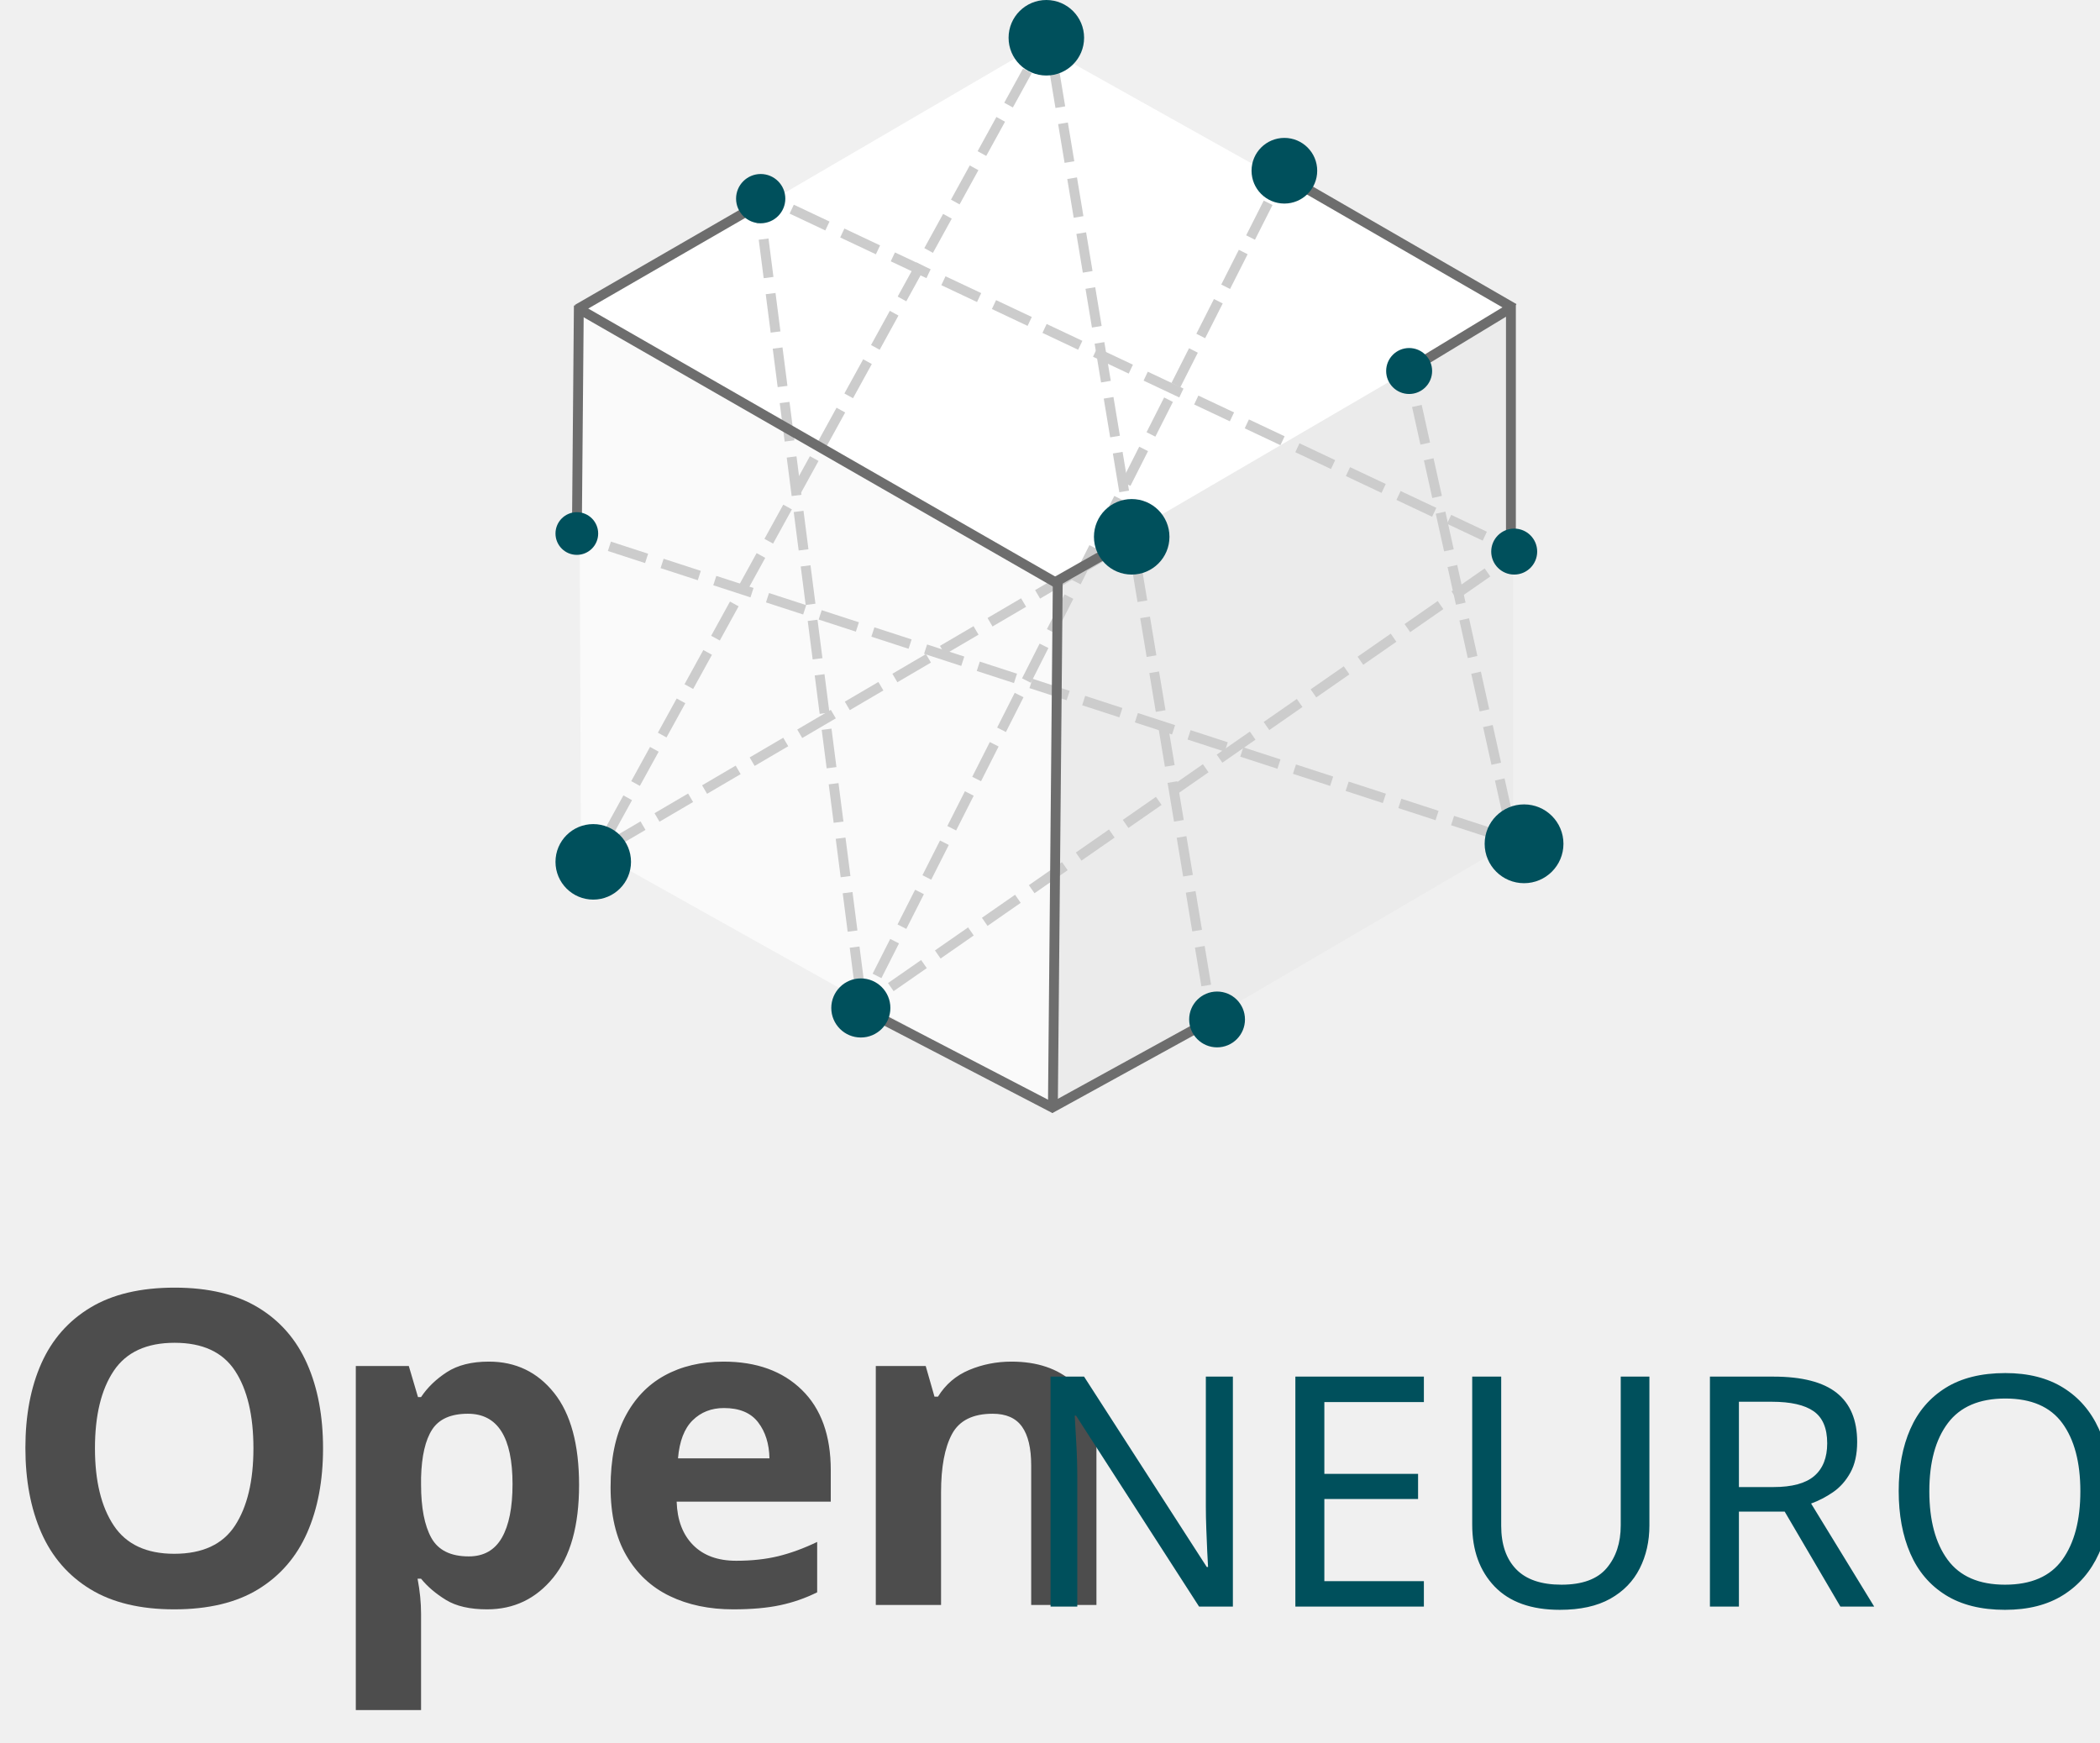
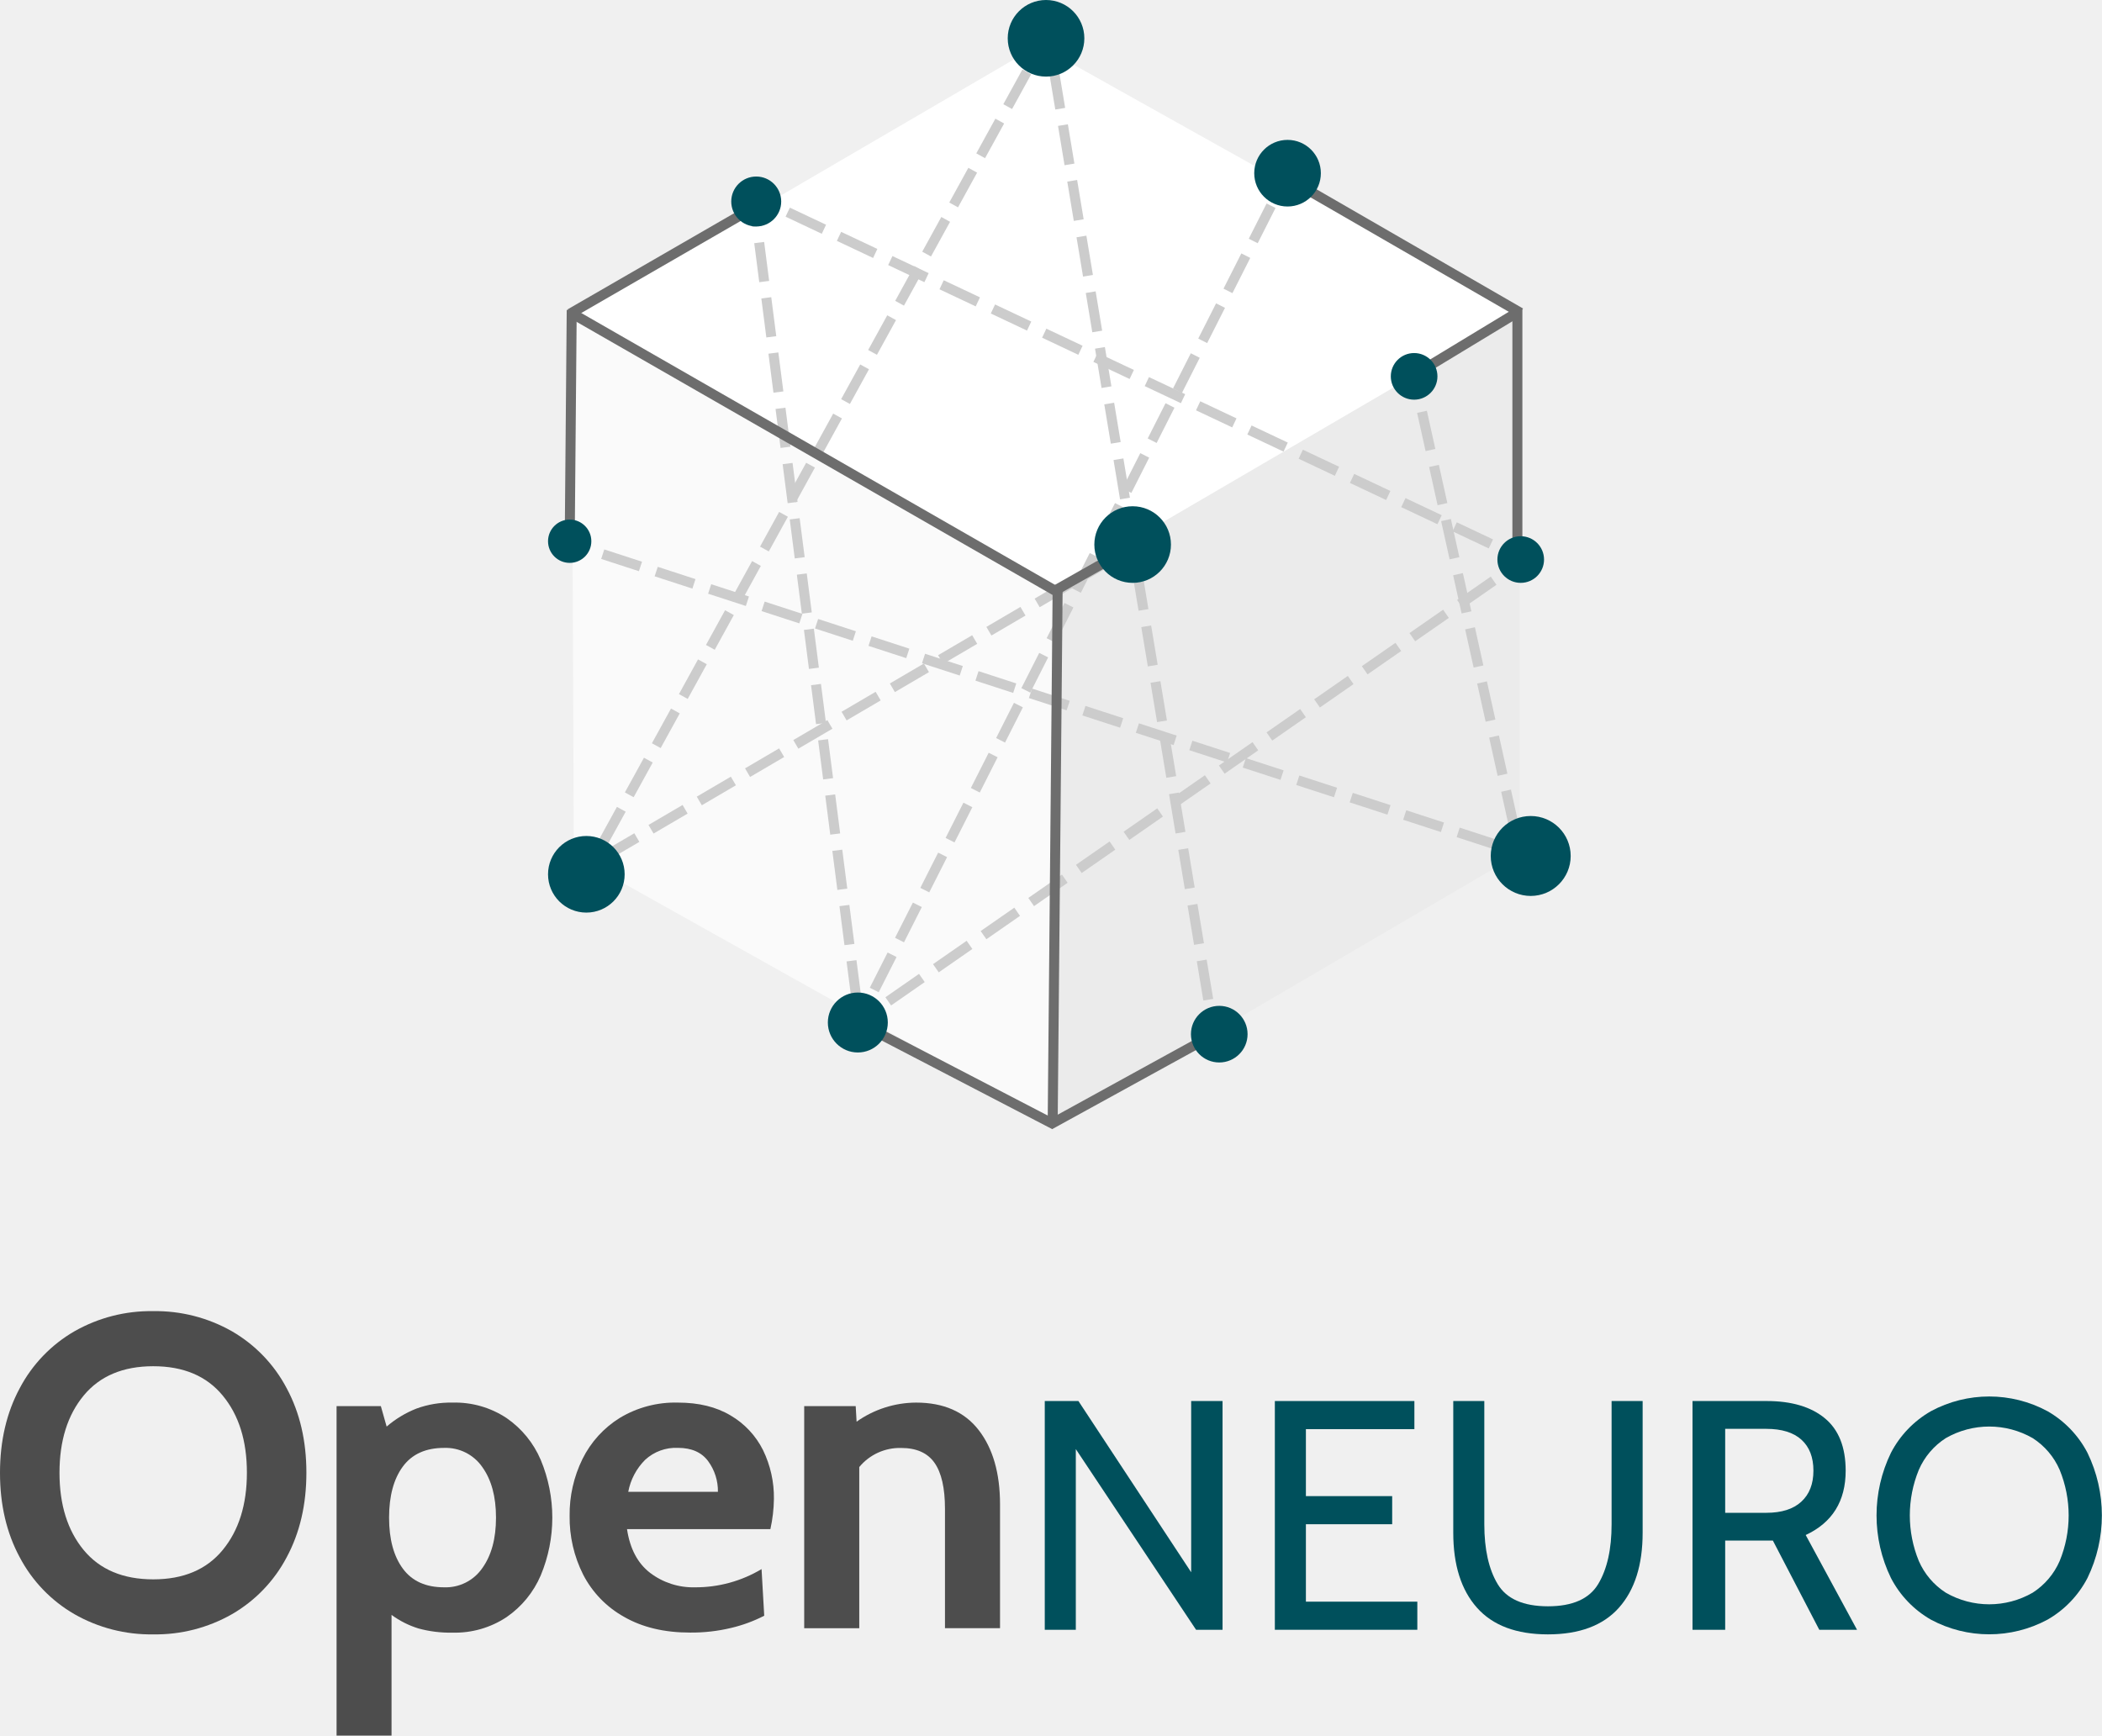
- <svg xmlns="http://www.w3.org/2000/svg" viewBox="0 0 639.61 530.7">
+ <svg xmlns="http://www.w3.org/2000/svg" viewBox="0 0 631.02 521.1">
  <g id="Layer_2" data-name="Layer 2">
    <g id="Layer_1-2" data-name="Layer 1">
-       <polygon points="460.89 256.25 320.62 338.36 320.62 176.01 460.89 93.9 460.89 256.25" style="fill:#ebebeb" />
-       <polygon points="460.77 94.3 319.24 176.92 174.91 96.15 316.44 13.53 460.77 94.3" style="fill:#fff" />
-       <polygon points="321.24 176.78 321.88 337.99 176.93 256.85 176.3 95.64 321.24 176.78" style="fill:#fafafa" />
-     </g>
-     <g id="Layer_5" data-name="Layer 5">
-       <line x1="180.19" y1="263" x2="183.08" y2="257.74" style="fill:none;stroke:#ccc;stroke-miterlimit:10;stroke-width:3px" />
-       <line x1="185.46" y1="253.4" x2="314.1" y2="19.43" style="fill:none;stroke:#ccc;stroke-miterlimit:10;stroke-width:3px;stroke-dasharray:11.889,4.954" />
-       <line x1="315.29" y1="17.26" x2="318.19" y2="12" style="fill:none;stroke:#ccc;stroke-miterlimit:10;stroke-width:3px" />
-       <line x1="369.19" y1="311" x2="368.2" y2="305.08" style="fill:none;stroke:#ccc;stroke-miterlimit:10;stroke-width:3px" />
-       <line x1="367.39" y1="300.16" x2="320.58" y2="18.38" style="fill:none;stroke:#ccc;stroke-miterlimit:10;stroke-width:3px;stroke-dasharray:11.964,4.985" />
-       <line x1="320.17" y1="15.92" x2="319.19" y2="10" style="fill:none;stroke:#ccc;stroke-miterlimit:10;stroke-width:3px" />
-       <line x1="262.19" y1="307" x2="264.89" y2="301.65" style="fill:none;stroke:#ccc;stroke-miterlimit:10;stroke-width:3px" />
-       <line x1="267.12" y1="297.24" x2="387.36" y2="59.56" style="fill:none;stroke:#ccc;stroke-miterlimit:10;stroke-width:3px;stroke-dasharray:11.86,4.942" />
-       <line x1="388.48" y1="57.35" x2="391.19" y2="52" style="fill:none;stroke:#ccc;stroke-miterlimit:10;stroke-width:3px" />
-       <line x1="231.19" y1="59" x2="236.61" y2="61.56" style="fill:none;stroke:#ccc;stroke-miterlimit:10;stroke-width:3px" />
-       <line x1="241.14" y1="63.7" x2="454.49" y2="164.37" style="fill:none;stroke:#ccc;stroke-miterlimit:10;stroke-width:3px;stroke-dasharray:12.021,5.009" />
-       <line x1="456.76" y1="165.44" x2="462.19" y2="168" style="fill:none;stroke:#ccc;stroke-miterlimit:10;stroke-width:3px" />
-       <line x1="429.19" y1="113" x2="430.48" y2="118.86" style="fill:none;stroke:#ccc;stroke-miterlimit:10;stroke-width:3px" />
-       <line x1="431.55" y1="123.64" x2="459.86" y2="251.25" style="fill:none;stroke:#ccc;stroke-miterlimit:10;stroke-width:3px;stroke-dasharray:11.75,4.896" />
-       <line x1="460.39" y1="253.64" x2="461.69" y2="259.5" style="fill:none;stroke:#ccc;stroke-miterlimit:10;stroke-width:3px" />
-       <line x1="175.19" y1="163" x2="180.89" y2="164.86" style="fill:none;stroke:#ccc;stroke-miterlimit:10;stroke-width:3px" />
-       <line x1="185.61" y1="166.39" x2="456.12" y2="254.38" style="fill:none;stroke:#ccc;stroke-miterlimit:10;stroke-width:3px;stroke-dasharray:11.914,4.964" />
-       <line x1="458.48" y1="255.14" x2="464.19" y2="257" style="fill:none;stroke:#ccc;stroke-miterlimit:10;stroke-width:3px" />
-       <line x1="462.19" y1="168" x2="457.26" y2="171.42" style="fill:none;stroke:#ccc;stroke-miterlimit:10;stroke-width:3px" />
-       <line x1="453.05" y1="174.35" x2="269.22" y2="302.11" style="fill:none;stroke:#ccc;stroke-miterlimit:10;stroke-width:3px;stroke-dasharray:12.295,5.123" />
-       <line x1="267.11" y1="303.58" x2="262.19" y2="307" style="fill:none;stroke:#ccc;stroke-miterlimit:10;stroke-width:3px" />
-       <line x1="176.19" y1="263" x2="181.36" y2="259.97" style="fill:none;stroke:#ccc;stroke-miterlimit:10;stroke-width:3px" />
-       <line x1="185.62" y1="257.47" x2="342.88" y2="165.28" style="fill:none;stroke:#ccc;stroke-miterlimit:10;stroke-width:3px;stroke-dasharray:11.856,4.94" />
-       <line x1="345.01" y1="164.03" x2="350.19" y2="161" style="fill:none;stroke:#ccc;stroke-miterlimit:10;stroke-width:3px" />
-       <line x1="231.19" y1="62" x2="231.95" y2="67.95" style="fill:none;stroke:#ccc;stroke-miterlimit:10;stroke-width:3px" />
-       <line x1="232.58" y1="72.83" x2="262.11" y2="302.61" style="fill:none;stroke:#ccc;stroke-miterlimit:10;stroke-width:3px;stroke-dasharray:11.805,4.919" />
-       <line x1="262.42" y1="305.05" x2="263.19" y2="311" style="fill:none;stroke:#ccc;stroke-miterlimit:10;stroke-width:3px" />
-       <line x1="176.19" y1="94" x2="321.69" y2="177.5" style="fill:none;stroke:#6d6d6d;stroke-miterlimit:10;stroke-width:3px" />
-       <line x1="320.69" y1="336.5" x2="322.18" y2="176" style="fill:none;stroke:#6d6d6d;stroke-miterlimit:10;stroke-width:3px" />
-       <line x1="461.13" y1="93.92" x2="390.2" y2="52.97" style="fill:none;stroke:#6d6d6d;stroke-miterlimit:10;stroke-width:3px" />
-       <line x1="460.19" y1="169" x2="460.19" y2="93" style="fill:none;stroke:#6d6d6d;stroke-miterlimit:10;stroke-width:3px" />
-       <line x1="370.19" y1="310" x2="319.83" y2="337.69" style="fill:none;stroke:#6d6d6d;stroke-miterlimit:10;stroke-width:3px" />
-       <line x1="262.19" y1="307" x2="321.25" y2="337.69" style="fill:none;stroke:#6d6d6d;stroke-miterlimit:10;stroke-width:3px" />
-       <line x1="427.69" y1="113.5" x2="460.69" y2="93.5" style="fill:none;stroke:#6d6d6d;stroke-miterlimit:10;stroke-width:3px" />
-       <line x1="175.69" y1="163.5" x2="176.3" y2="93.07" style="fill:none;stroke:#6d6d6d;stroke-miterlimit:10;stroke-width:3px" />
-       <line x1="233.06" y1="61.13" x2="175.82" y2="94.18" style="fill:none;stroke:#6d6d6d;stroke-miterlimit:10;stroke-width:3px" />
-       <line x1="321.98" y1="176.97" x2="338.69" y2="167.5" style="fill:none;stroke:#6d6d6d;stroke-miterlimit:10;stroke-width:3px" />
-     </g>
-     <g id="Layer_4" data-name="Layer 4">
-       <circle cx="180.69" cy="262.5" r="11.5" style="fill:#00505c" />
-       <circle cx="318.69" cy="11.5" r="11.5" style="fill:#00505c" />
-       <circle cx="344.69" cy="163.5" r="11.5" style="fill:#00505c" />
-       <circle cx="175.69" cy="162.5" r="6.5" style="fill:#00505c" />
-       <circle cx="231.69" cy="60.5" r="7.5" style="fill:#00505c" />
-       <circle cx="464.19" cy="257" r="12" style="fill:#00505c" />
-       <circle cx="461.19" cy="168" r="7" style="fill:#00505c" />
-       <circle cx="429.19" cy="113" r="7" style="fill:#00505c" />
-       <circle cx="370.69" cy="310.5" r="8.5" style="fill:#00505c" />
-       <circle cx="262.19" cy="307" r="9" style="fill:#00505c" />
-       <circle cx="391.19" cy="52" r="10" style="fill:#00505c" />
-     </g>
-     <g id="Layer_3" data-name="Layer 3">
-       <text transform="translate(0 488.84)" style="font-size:133.311px;fill:#4d4d4d;font-family:Cabin-Bold, Cabin;font-weight:700;letter-spacing:-0.025em">O<tspan x="97.98" y="0" style="letter-spacing:-0.018em">pen</tspan>
-       </text>
-       <text transform="translate(310.46 489.33)" style="font-size:98.109px;fill:#00505c;font-family:Cabin-Regular, Cabin">NEURO</text>
+       <g id="Layer_2-2" data-name="Layer 2">
+         <g id="Layer_1-2-2" data-name="Layer 1-2">
+           <polygon points="456.22 256.25 315.95 338.36 315.95 176.01 456.22 93.9 456.22 256.25" style="fill:#ebebeb" />
+           <polygon points="456.1 94.3 314.57 176.92 170.24 96.15 311.77 13.53 456.1 94.3" style="fill:#fff" />
+           <polygon points="316.57 176.78 317.21 337.99 172.26 256.85 171.63 95.64 316.57 176.78" style="fill:#fafafa" />
+         </g>
+         <g id="Layer_5" data-name="Layer 5">
+           <line x1="175.52" y1="263" x2="178.41" y2="257.74" style="fill:none;stroke:#ccc;stroke-miterlimit:10;stroke-width:3px" />
+           <line x1="180.79" y1="253.4" x2="309.43" y2="19.43" style="fill:none;stroke:#ccc;stroke-miterlimit:10;stroke-width:3px;stroke-dasharray:11.889,4.954" />
+           <line x1="310.62" y1="17.26" x2="313.52" y2="12" style="fill:none;stroke:#ccc;stroke-miterlimit:10;stroke-width:3px" />
+           <line x1="364.52" y1="311" x2="363.53" y2="305.08" style="fill:none;stroke:#ccc;stroke-miterlimit:10;stroke-width:3px" />
+           <line x1="362.72" y1="300.16" x2="315.91" y2="18.38" style="fill:none;stroke:#ccc;stroke-miterlimit:10;stroke-width:3px;stroke-dasharray:11.964,4.985" />
+           <line x1="315.5" y1="15.92" x2="314.52" y2="10" style="fill:none;stroke:#ccc;stroke-miterlimit:10;stroke-width:3px" />
+           <line x1="257.52" y1="307" x2="260.22" y2="301.65" style="fill:none;stroke:#ccc;stroke-miterlimit:10;stroke-width:3px" />
+           <line x1="262.45" y1="297.24" x2="382.69" y2="59.56" style="fill:none;stroke:#ccc;stroke-miterlimit:10;stroke-width:3px;stroke-dasharray:11.86,4.942" />
+           <line x1="383.81" y1="57.35" x2="386.52" y2="52" style="fill:none;stroke:#ccc;stroke-miterlimit:10;stroke-width:3px" />
+           <line x1="226.52" y1="59" x2="231.94" y2="61.56" style="fill:none;stroke:#ccc;stroke-miterlimit:10;stroke-width:3px" />
+           <line x1="236.47" y1="63.7" x2="449.82" y2="164.37" style="fill:none;stroke:#ccc;stroke-miterlimit:10;stroke-width:3px;stroke-dasharray:12.021,5.009" />
+           <line x1="452.09" y1="165.44" x2="457.52" y2="168" style="fill:none;stroke:#ccc;stroke-miterlimit:10;stroke-width:3px" />
+           <line x1="424.52" y1="113" x2="425.81" y2="118.86" style="fill:none;stroke:#ccc;stroke-miterlimit:10;stroke-width:3px" />
+           <line x1="426.88" y1="123.64" x2="455.19" y2="251.25" style="fill:none;stroke:#ccc;stroke-miterlimit:10;stroke-width:3px;stroke-dasharray:11.75,4.896" />
+           <line x1="455.72" y1="253.64" x2="457.02" y2="259.5" style="fill:none;stroke:#ccc;stroke-miterlimit:10;stroke-width:3px" />
+           <line x1="170.52" y1="163" x2="176.22" y2="164.86" style="fill:none;stroke:#ccc;stroke-miterlimit:10;stroke-width:3px" />
+           <line x1="180.94" y1="166.39" x2="451.45" y2="254.38" style="fill:none;stroke:#ccc;stroke-miterlimit:10;stroke-width:3px;stroke-dasharray:11.914,4.964" />
+           <line x1="453.81" y1="255.14" x2="459.52" y2="257" style="fill:none;stroke:#ccc;stroke-miterlimit:10;stroke-width:3px" />
+           <line x1="457.52" y1="168" x2="452.59" y2="171.42" style="fill:none;stroke:#ccc;stroke-miterlimit:10;stroke-width:3px" />
+           <line x1="448.38" y1="174.35" x2="264.55" y2="302.11" style="fill:none;stroke:#ccc;stroke-miterlimit:10;stroke-width:3px;stroke-dasharray:12.295,5.123" />
+           <line x1="262.44" y1="303.58" x2="257.52" y2="307" style="fill:none;stroke:#ccc;stroke-miterlimit:10;stroke-width:3px" />
+           <line x1="171.52" y1="263" x2="176.69" y2="259.97" style="fill:none;stroke:#ccc;stroke-miterlimit:10;stroke-width:3px" />
+           <line x1="180.95" y1="257.47" x2="338.21" y2="165.28" style="fill:none;stroke:#ccc;stroke-miterlimit:10;stroke-width:3px;stroke-dasharray:11.856,4.94" />
+           <line x1="340.34" y1="164.03" x2="345.52" y2="161" style="fill:none;stroke:#ccc;stroke-miterlimit:10;stroke-width:3px" />
+           <line x1="226.52" y1="62" x2="227.28" y2="67.95" style="fill:none;stroke:#ccc;stroke-miterlimit:10;stroke-width:3px" />
+           <line x1="227.91" y1="72.83" x2="257.44" y2="302.61" style="fill:none;stroke:#ccc;stroke-miterlimit:10;stroke-width:3px;stroke-dasharray:11.805,4.919" />
+           <line x1="257.75" y1="305.05" x2="258.52" y2="311" style="fill:none;stroke:#ccc;stroke-miterlimit:10;stroke-width:3px" />
+           <line x1="171.52" y1="94" x2="317.02" y2="177.5" style="fill:none;stroke:#6d6d6d;stroke-miterlimit:10;stroke-width:3px" />
+           <line x1="316.02" y1="336.5" x2="317.51" y2="176" style="fill:none;stroke:#6d6d6d;stroke-miterlimit:10;stroke-width:3px" />
+           <line x1="456.46" y1="93.92" x2="385.53" y2="52.97" style="fill:none;stroke:#6d6d6d;stroke-miterlimit:10;stroke-width:3px" />
+           <line x1="455.52" y1="169" x2="455.52" y2="93" style="fill:none;stroke:#6d6d6d;stroke-miterlimit:10;stroke-width:3px" />
+           <line x1="365.52" y1="310" x2="315.16" y2="337.69" style="fill:none;stroke:#6d6d6d;stroke-miterlimit:10;stroke-width:3px" />
+           <line x1="257.52" y1="307" x2="316.58" y2="337.69" style="fill:none;stroke:#6d6d6d;stroke-miterlimit:10;stroke-width:3px" />
+           <line x1="423.02" y1="113.5" x2="456.02" y2="93.5" style="fill:none;stroke:#6d6d6d;stroke-miterlimit:10;stroke-width:3px" />
+           <line x1="171.02" y1="163.5" x2="171.63" y2="93.07" style="fill:none;stroke:#6d6d6d;stroke-miterlimit:10;stroke-width:3px" />
+           <line x1="228.39" y1="61.13" x2="171.15" y2="94.18" style="fill:none;stroke:#6d6d6d;stroke-miterlimit:10;stroke-width:3px" />
+           <line x1="317.31" y1="176.97" x2="334.02" y2="167.5" style="fill:none;stroke:#6d6d6d;stroke-miterlimit:10;stroke-width:3px" />
+         </g>
+         <g id="Layer_4" data-name="Layer 4">
+           <circle cx="176.02" cy="262.5" r="11.5" style="fill:#00505c" />
+           <circle cx="314.02" cy="11.5" r="11.5" style="fill:#00505c" />
+           <circle cx="340.02" cy="163.5" r="11.5" style="fill:#00505c" />
+           <circle cx="171.02" cy="162.5" r="6.5" style="fill:#00505c" />
+           <circle cx="227.02" cy="60.5" r="7.5" style="fill:#00505c" />
+           <circle cx="459.52" cy="257" r="12" style="fill:#00505c" />
+           <circle cx="456.52" cy="168" r="7" style="fill:#00505c" />
+           <circle cx="424.52" cy="113" r="7" style="fill:#00505c" />
+           <circle cx="366.02" cy="310.5" r="8.5" style="fill:#00505c" />
+           <circle cx="257.52" cy="307" r="9" style="fill:#00505c" />
+           <circle cx="386.52" cy="52" r="10" style="fill:#00505c" />
+         </g>
+         <g id="Layer_3" data-name="Layer 3">
+           <g style="isolation:isolate">
+             <g style="isolation:isolate">
+               <path d="M27,484.64a42.65,42.65,0,0,1-16.4-17.06q-5.94-11-5.93-25.4t5.93-25.39A42.67,42.67,0,0,1,27,399.72a46.32,46.32,0,0,1,23.66-6.06,46.35,46.35,0,0,1,23.66,6.06,42.74,42.74,0,0,1,16.4,17.07q5.93,11,5.93,25.39t-5.93,25.4a42.71,42.71,0,0,1-16.4,17.06,46.25,46.25,0,0,1-23.66,6.07A46.23,46.23,0,0,1,27,484.64Zm44.52-19.26q7.26-8.81,7.27-23.2T71.52,419q-7.26-8.81-20.86-8.8T29.79,419q-7.26,8.79-7.26,23.19t7.26,23.2q7.27,8.79,20.87,8.8T71.52,465.38Z" transform="translate(-4.67)" style="fill:#4d4d4d" />
+             </g>
+             <g style="isolation:isolate">
+               <path d="M156.77,425.78A29.1,29.1,0,0,1,167,438.32,45,45,0,0,1,167,473a29.08,29.08,0,0,1-10.26,12.53,28,28,0,0,1-16.26,4.66,35.86,35.86,0,0,1-10.2-1.26,27.14,27.14,0,0,1-8.07-4.07V521.1H105.71V422.18H119l1.74,6.14a31.31,31.31,0,0,1,8.93-5.4,29.89,29.89,0,0,1,10.8-1.8A28,28,0,0,1,156.77,425.78Zm-7.33,45.06q4.13-5.73,4.13-15.19t-4.13-15.2A13.36,13.36,0,0,0,138,434.72q-8.26,0-12.39,5.59t-4.14,15.34q0,9.72,4.14,15.33t12.39,5.6A13.34,13.34,0,0,0,149.44,470.84Z" transform="translate(-4.67)" style="fill:#4d4d4d" />
+               <path d="M192,485.44a30.52,30.52,0,0,1-12.26-12.66,38.06,38.06,0,0,1-4.07-17.67,37.68,37.68,0,0,1,3.86-17.06,30.27,30.27,0,0,1,11.2-12.33,32.17,32.17,0,0,1,17.47-4.6q9.33,0,15.79,3.86a25,25,0,0,1,9.74,10.4A32.47,32.47,0,0,1,237,450.05a44.47,44.47,0,0,1-1.06,9.06H192.9q1.32,8.81,6.93,13.13a21.33,21.33,0,0,0,13.46,4.34,38.49,38.49,0,0,0,20-5.47l.8,14a43.36,43.36,0,0,1-9.93,3.66,51,51,0,0,1-12.33,1.4Q200.22,490.17,192,485.44Zm28.19-37.53a15.14,15.14,0,0,0-2.93-9.2c-1.95-2.66-5-4-9.06-4a13.62,13.62,0,0,0-9.87,3.6,18.39,18.39,0,0,0-5.06,9.59Z" transform="translate(-4.67)" style="fill:#4d4d4d" />
+               <path d="M298.48,429.38q6.39,8.26,6.4,22.27v37.19H288.35V453q0-9.33-3.14-13.8t-10.06-4.46a15.79,15.79,0,0,0-12.53,5.73v48.39H246.09V422.18h15.46l.27,4.67a31.14,31.14,0,0,1,17.86-5.73Q292.08,421.12,298.48,429.38Z" transform="translate(-4.67)" style="fill:#4d4d4d" />
+             </g>
+           </g>
+           <g style="isolation:isolate">
+             <path d="M318.31,420.65h10.1l33.85,51.41V420.65h9.42v68.68h-7.95l-36.1-54.25v54.25h-9.32Z" transform="translate(-4.67)" style="fill:#00505c" />
+             <path d="M387.38,420.65h41.89v8.44H396.7V449.2h25.9v8.44H396.7v23.25h33.45v8.44H387.38Z" transform="translate(-4.67)" style="fill:#00505c" />
+             <path d="M448.06,482.71q-7.12-8-7.12-22.52V420.65h9.32v37q0,11.28,4,17.95t15.1,6.68q11.1,0,15.11-6.72t4-17.91v-37h9.32v39.54q0,14.52-7.12,22.52t-21.34,8Q455.17,490.7,448.06,482.71Z" transform="translate(-4.67)" style="fill:#00505c" />
+             <path d="M512.76,420.65H535q11.19,0,17.46,5.15t6.28,15.75q0,13.74-12,19.33l15.41,28.45H550.82l-13.93-26.78H522.57v26.78h-9.81Zm22.17,33.56q6.87,0,10.5-3.34t3.63-9.32q0-6-3.58-9.27T534.93,429H522.57v25.22Z" transform="translate(-4.67)" style="fill:#00505c" />
+             <path d="M584.33,486.29a30.71,30.71,0,0,1-12-12.51,43,43,0,0,1,0-37.58,30.75,30.75,0,0,1,12-12.5,36.89,36.89,0,0,1,35,0,30.75,30.75,0,0,1,12,12.5,43,43,0,0,1,0,37.58,30.71,30.71,0,0,1-12,12.51,37,37,0,0,1-35,0Zm30.56-8.1a21.48,21.48,0,0,0,8.09-9.51,36,36,0,0,0,0-27.37,21.45,21.45,0,0,0-8.09-9.52,26.21,26.21,0,0,0-26.1,0,21.45,21.45,0,0,0-8.09,9.52,36,36,0,0,0,0,27.37,21.48,21.48,0,0,0,8.09,9.51,26.14,26.14,0,0,0,26.1,0Z" transform="translate(-4.67)" style="fill:#00505c" />
+           </g>
+         </g>
+       </g>
    </g>
  </g>
</svg>
